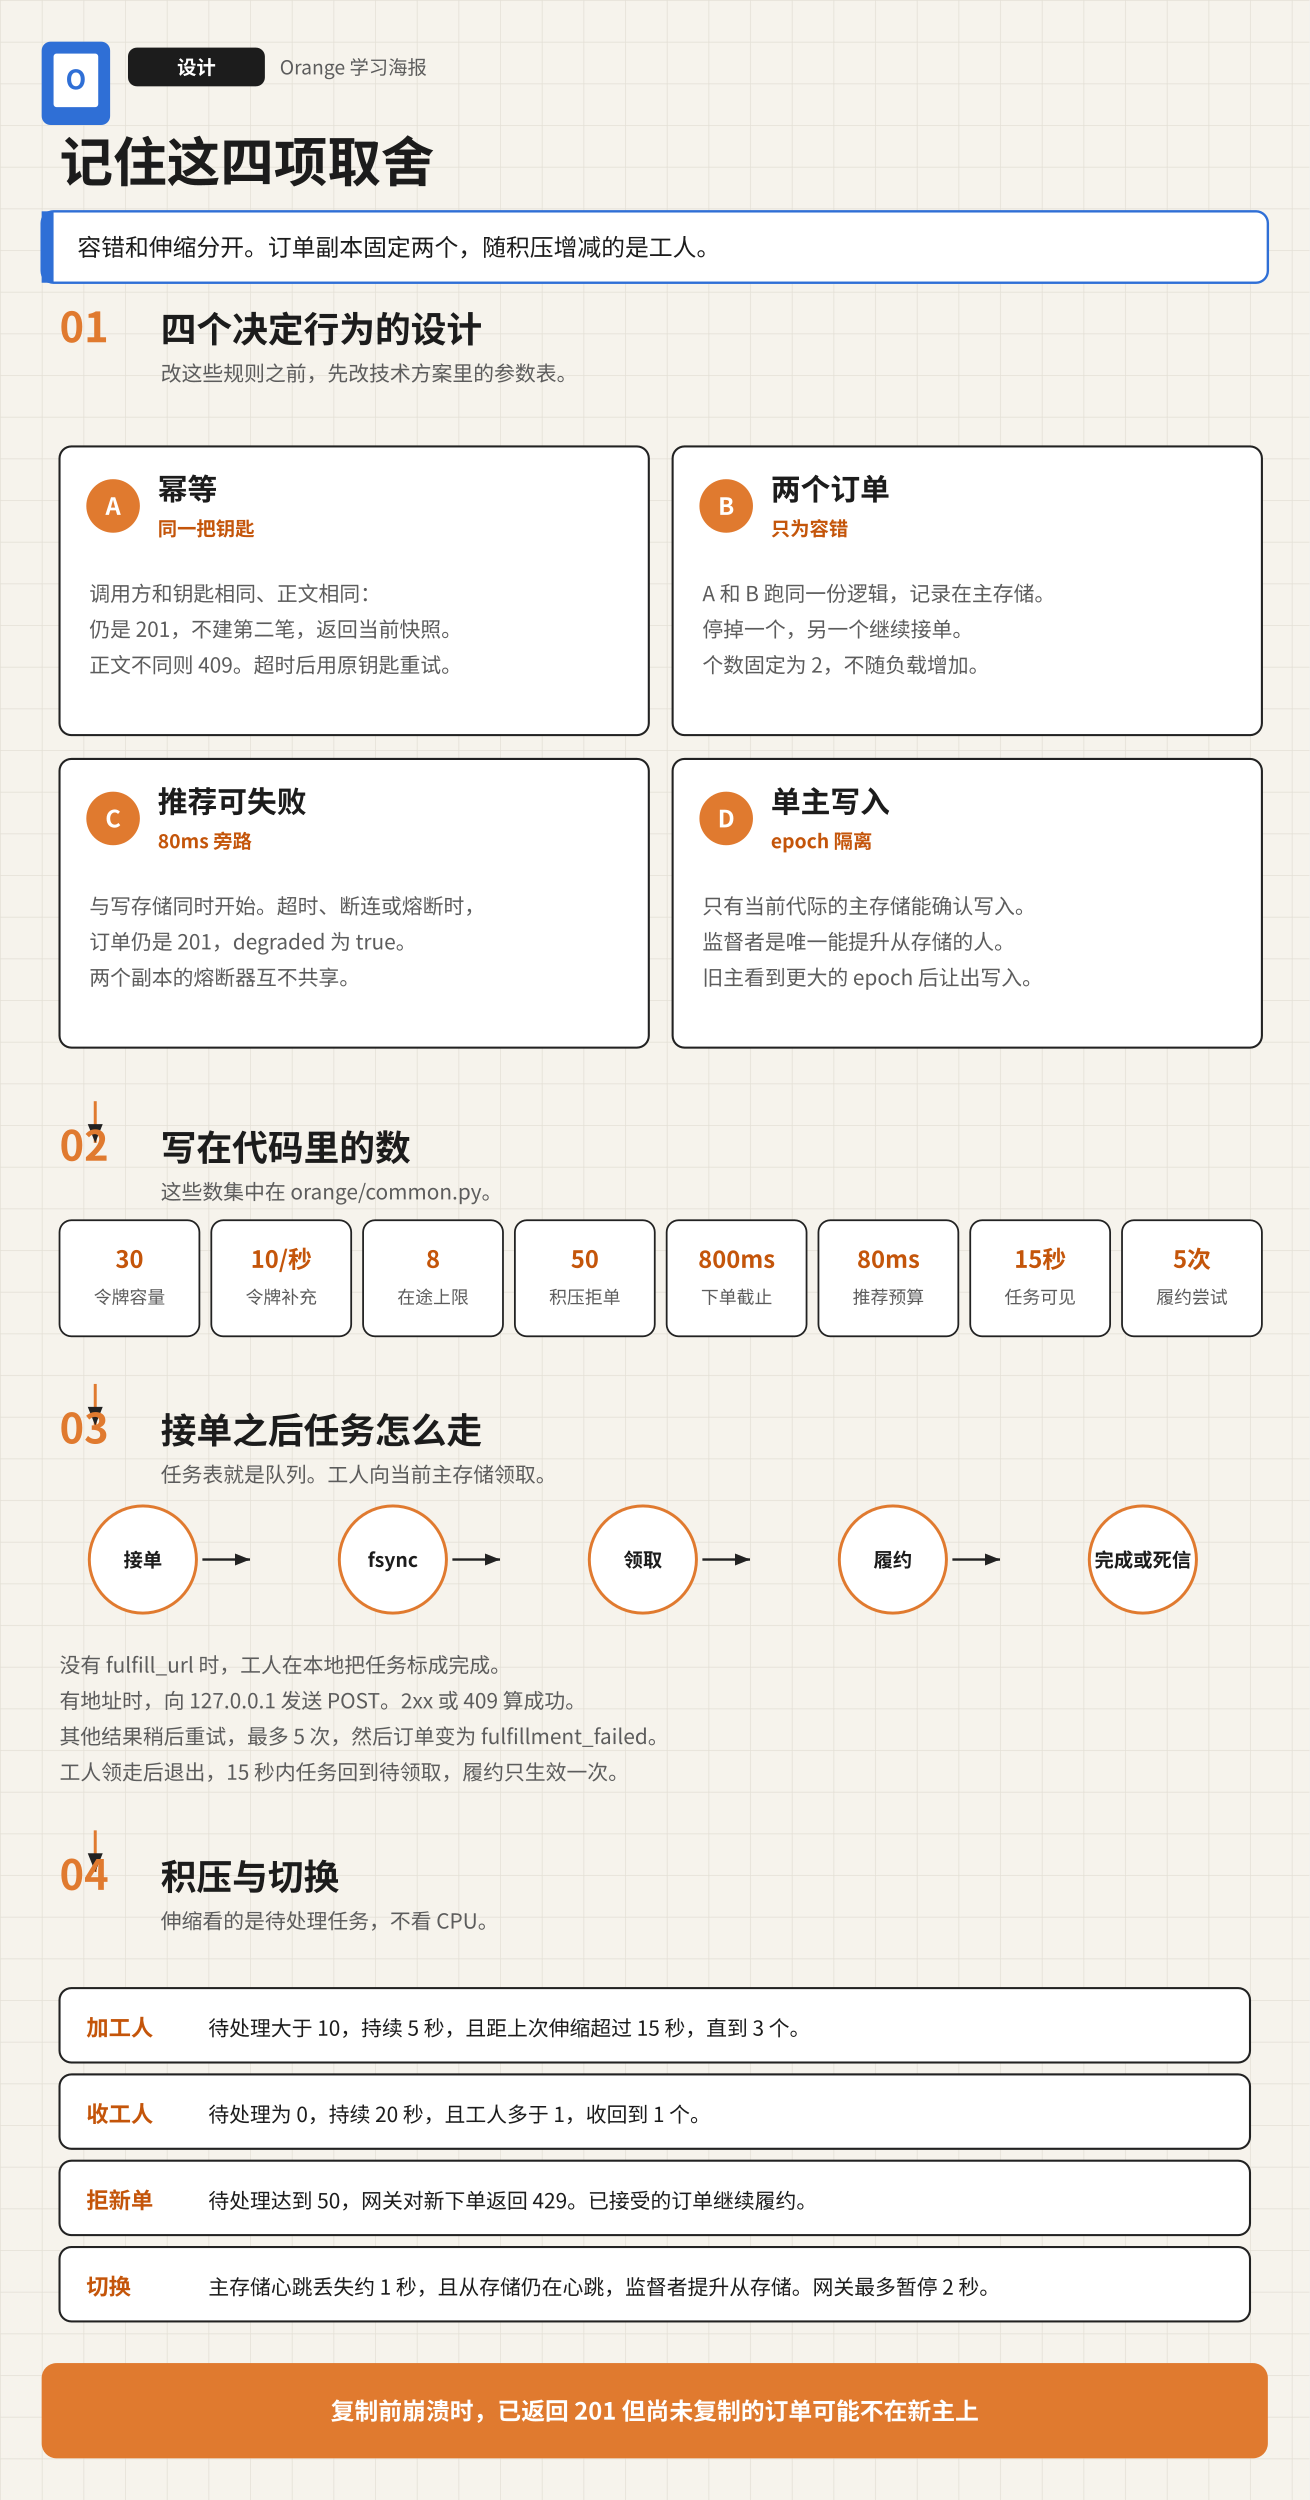
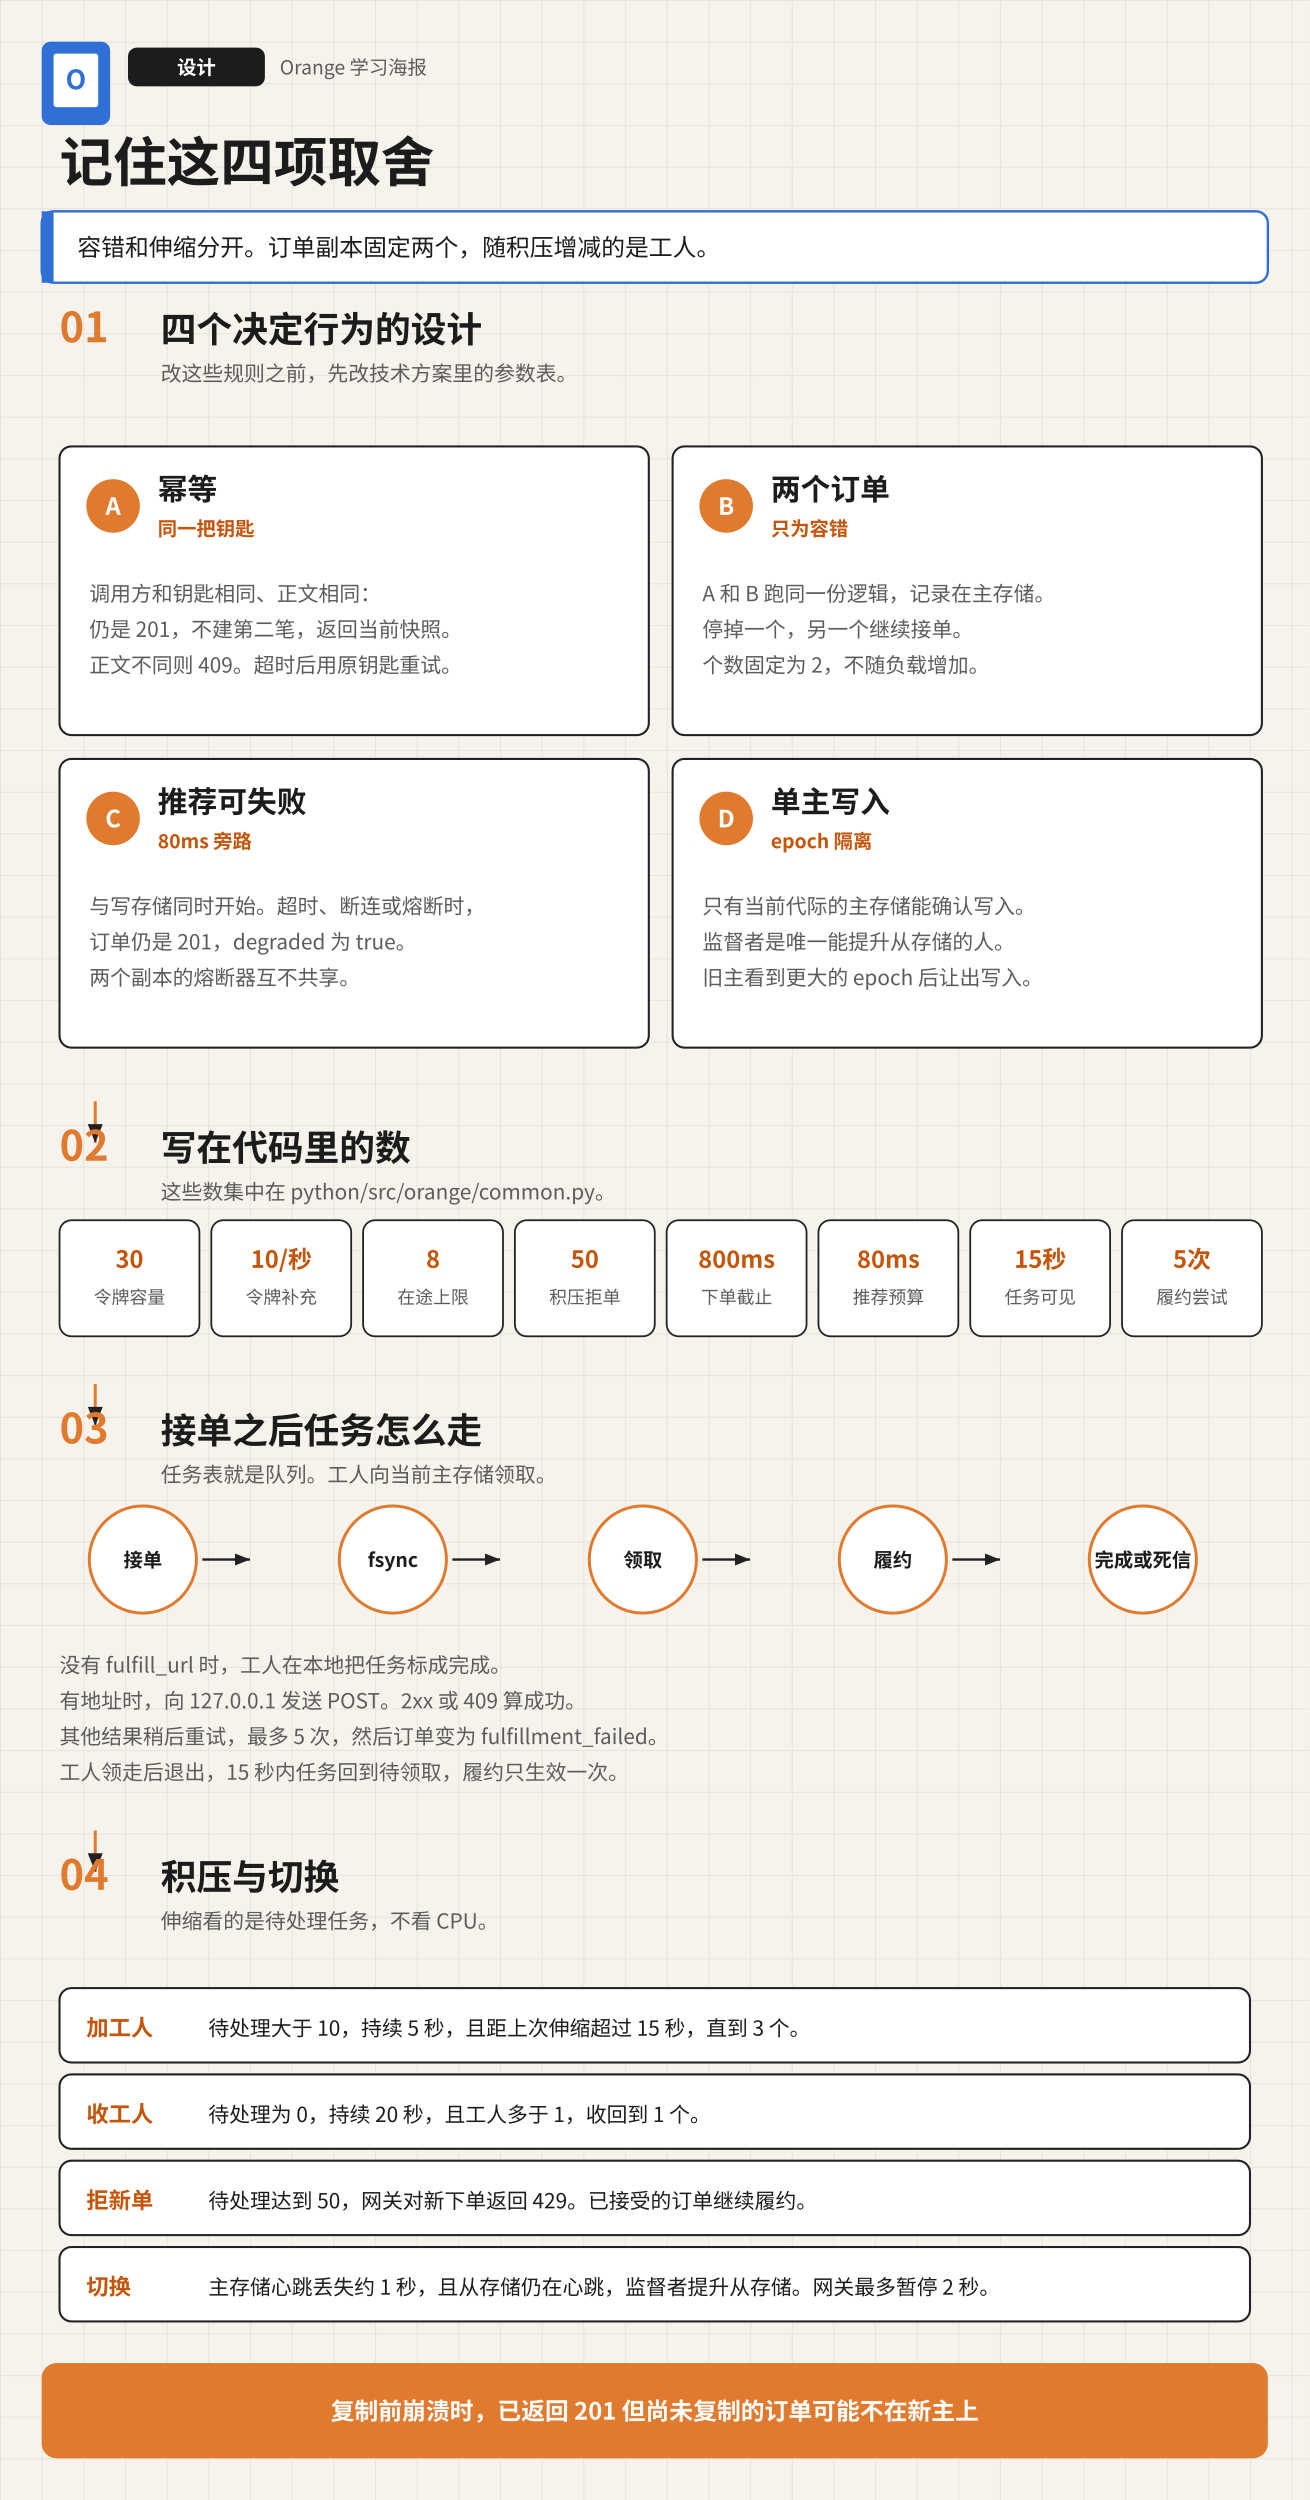
<svg xmlns="http://www.w3.org/2000/svg" viewBox="0 0 880 1680" width="880" height="1680" role="img">
  <defs>
    <pattern id="grid" width="28" height="28" patternUnits="userSpaceOnUse">
      <path d="M 28 0 L 0 0 0 28" fill="none" stroke="#e4e0d6" stroke-width="1" />
    </pattern>
    <marker id="arrow" viewBox="0 0 10 10" refX="9" refY="5" markerWidth="7" markerHeight="7" orient="auto">
      <path d="M 0 1.4 L 9 5 L 0 8.6 z" fill="#222222" />
    </marker>
    <marker id="arrow-muted" viewBox="0 0 10 10" refX="9" refY="5" markerWidth="7" markerHeight="7" orient="auto">
      <path d="M 0 1.4 L 9 5 L 0 8.6 z" fill="#777777" />
    </marker>
  </defs>
  <rect width="880" height="1680" fill="#f6f3ec" />
  <rect width="880" height="1680" fill="url(#grid)" />
  <rect x="28" y="28" width="46" height="56" rx="6" fill="#2f6fd6" />
  <rect x="36" y="36" width="30" height="36" rx="2" fill="#ffffff" />
  <text x="51" y="60" font-size="18" fill="#2f6fd6" text-anchor="middle" font-weight="700" font-family="Noto Sans CJK SC, Noto Sans CJK JP, sans-serif">O</text>
  <rect x="86" y="32" width="92" height="26" rx="6" fill="#1c1c1c" />
  <text x="132" y="50" font-size="13" fill="#ffffff" text-anchor="middle" font-weight="600" font-family="Noto Sans CJK SC, Noto Sans CJK JP, sans-serif">设计</text>
  <text x="188" y="50" font-size="13" fill="#5c5c5c" text-anchor="start" font-weight="500" font-family="Noto Sans CJK SC, Noto Sans CJK JP, sans-serif">Orange 学习海报</text>
  <text x="40" y="122" font-size="36" fill="#1c1c1c" text-anchor="start" font-weight="700" font-family="Noto Sans CJK SC, Noto Sans CJK JP, sans-serif">记住这四项取舍</text>
  <rect x="28" y="142" width="824" height="48" rx="8" fill="#ffffff" stroke="#2f6fd6" stroke-width="1.6" />
  <rect x="28" y="142" width="8" height="48" fill="#2f6fd6" />
  <text x="52" y="172" font-size="16" fill="#1c1c1c" text-anchor="start" font-weight="500" font-family="Noto Sans CJK SC, Noto Sans CJK JP, sans-serif">容错和伸缩分开。订单副本固定两个，随积压增减的是工人。</text>
  <text x="40" y="230" font-size="28" fill="#e07a2f" text-anchor="start" font-weight="700" font-family="Noto Sans CJK SC, Noto Sans CJK JP, sans-serif">01</text>
  <text x="108" y="230" font-size="24" fill="#1c1c1c" text-anchor="start" font-weight="700" font-family="Noto Sans CJK SC, Noto Sans CJK JP, sans-serif">四个决定行为的设计</text>
  <text x="108" y="256" font-size="14" fill="#5c5c5c" text-anchor="start" font-weight="400" font-family="Noto Sans CJK SC, Noto Sans CJK JP, sans-serif">改这些规则之前，先改技术方案里的参数表。</text>
  <rect x="40" y="300" width="396" height="194" rx="8" fill="#ffffff" stroke="#222222" stroke-width="1.4" />
  <circle cx="76" cy="340" r="18" fill="#e07a2f" />
  <text x="76" y="346" font-size="16" fill="#fff" text-anchor="middle" font-weight="700" font-family="Noto Sans CJK SC, Noto Sans CJK JP, sans-serif">A</text>
  <text x="106" y="336" font-size="20" fill="#1c1c1c" text-anchor="start" font-weight="700" font-family="Noto Sans CJK SC, Noto Sans CJK JP, sans-serif">幂等</text>
  <text x="106" y="360" font-size="13" fill="#c4550a" text-anchor="start" font-weight="600" font-family="Noto Sans CJK SC, Noto Sans CJK JP, sans-serif">同一把钥匙</text>
  <text x="60" y="404" font-size="14" fill="#5c5c5c" text-anchor="start" font-weight="400" font-family="Noto Sans CJK SC, Noto Sans CJK JP, sans-serif">调用方和钥匙相同、正文相同：</text>
  <text x="60" y="428" font-size="14" fill="#5c5c5c" text-anchor="start" font-weight="400" font-family="Noto Sans CJK SC, Noto Sans CJK JP, sans-serif">仍是 201，不建第二笔，返回当前快照。</text>
  <text x="60" y="452" font-size="14" fill="#5c5c5c" text-anchor="start" font-weight="400" font-family="Noto Sans CJK SC, Noto Sans CJK JP, sans-serif">正文不同则 409。超时后用原钥匙重试。</text>
  <rect x="452" y="300" width="396" height="194" rx="8" fill="#ffffff" stroke="#222222" stroke-width="1.4" />
  <circle cx="488" cy="340" r="18" fill="#e07a2f" />
  <text x="488" y="346" font-size="16" fill="#fff" text-anchor="middle" font-weight="700" font-family="Noto Sans CJK SC, Noto Sans CJK JP, sans-serif">B</text>
  <text x="518" y="336" font-size="20" fill="#1c1c1c" text-anchor="start" font-weight="700" font-family="Noto Sans CJK SC, Noto Sans CJK JP, sans-serif">两个订单</text>
  <text x="518" y="360" font-size="13" fill="#c4550a" text-anchor="start" font-weight="600" font-family="Noto Sans CJK SC, Noto Sans CJK JP, sans-serif">只为容错</text>
  <text x="472" y="404" font-size="14" fill="#5c5c5c" text-anchor="start" font-weight="400" font-family="Noto Sans CJK SC, Noto Sans CJK JP, sans-serif">A 和 B 跑同一份逻辑，记录在主存储。</text>
  <text x="472" y="428" font-size="14" fill="#5c5c5c" text-anchor="start" font-weight="400" font-family="Noto Sans CJK SC, Noto Sans CJK JP, sans-serif">停掉一个，另一个继续接单。</text>
  <text x="472" y="452" font-size="14" fill="#5c5c5c" text-anchor="start" font-weight="400" font-family="Noto Sans CJK SC, Noto Sans CJK JP, sans-serif">个数固定为 2，不随负载增加。</text>
  <rect x="40" y="510" width="396" height="194" rx="8" fill="#ffffff" stroke="#222222" stroke-width="1.4" />
  <circle cx="76" cy="550" r="18" fill="#e07a2f" />
  <text x="76" y="556" font-size="16" fill="#fff" text-anchor="middle" font-weight="700" font-family="Noto Sans CJK SC, Noto Sans CJK JP, sans-serif">C</text>
  <text x="106" y="546" font-size="20" fill="#1c1c1c" text-anchor="start" font-weight="700" font-family="Noto Sans CJK SC, Noto Sans CJK JP, sans-serif">推荐可失败</text>
  <text x="106" y="570" font-size="13" fill="#c4550a" text-anchor="start" font-weight="600" font-family="Noto Sans CJK SC, Noto Sans CJK JP, sans-serif">80ms 旁路</text>
  <text x="60" y="614" font-size="14" fill="#5c5c5c" text-anchor="start" font-weight="400" font-family="Noto Sans CJK SC, Noto Sans CJK JP, sans-serif">与写存储同时开始。超时、断连或熔断时，</text>
  <text x="60" y="638" font-size="14" fill="#5c5c5c" text-anchor="start" font-weight="400" font-family="Noto Sans CJK SC, Noto Sans CJK JP, sans-serif">订单仍是 201，degraded 为 true。</text>
  <text x="60" y="662" font-size="14" fill="#5c5c5c" text-anchor="start" font-weight="400" font-family="Noto Sans CJK SC, Noto Sans CJK JP, sans-serif">两个副本的熔断器互不共享。</text>
  <rect x="452" y="510" width="396" height="194" rx="8" fill="#ffffff" stroke="#222222" stroke-width="1.4" />
  <circle cx="488" cy="550" r="18" fill="#e07a2f" />
  <text x="488" y="556" font-size="16" fill="#fff" text-anchor="middle" font-weight="700" font-family="Noto Sans CJK SC, Noto Sans CJK JP, sans-serif">D</text>
  <text x="518" y="546" font-size="20" fill="#1c1c1c" text-anchor="start" font-weight="700" font-family="Noto Sans CJK SC, Noto Sans CJK JP, sans-serif">单主写入</text>
  <text x="518" y="570" font-size="13" fill="#c4550a" text-anchor="start" font-weight="600" font-family="Noto Sans CJK SC, Noto Sans CJK JP, sans-serif">epoch 隔离</text>
  <text x="472" y="614" font-size="14" fill="#5c5c5c" text-anchor="start" font-weight="400" font-family="Noto Sans CJK SC, Noto Sans CJK JP, sans-serif">只有当前代际的主存储能确认写入。</text>
  <text x="472" y="638" font-size="14" fill="#5c5c5c" text-anchor="start" font-weight="400" font-family="Noto Sans CJK SC, Noto Sans CJK JP, sans-serif">监督者是唯一能提升从存储的人。</text>
  <text x="472" y="662" font-size="14" fill="#5c5c5c" text-anchor="start" font-weight="400" font-family="Noto Sans CJK SC, Noto Sans CJK JP, sans-serif">旧主看到更大的 epoch 后让出写入。</text>
  <line x1="64" y1="740" x2="64" y2="768" stroke="#e07a2f" stroke-width="2" marker-end="url(#arrow)" />
  <text x="40" y="780" font-size="28" fill="#e07a2f" text-anchor="start" font-weight="700" font-family="Noto Sans CJK SC, Noto Sans CJK JP, sans-serif">02</text>
  <text x="108" y="780" font-size="24" fill="#1c1c1c" text-anchor="start" font-weight="700" font-family="Noto Sans CJK SC, Noto Sans CJK JP, sans-serif">写在代码里的数</text>
-   <text x="108" y="806" font-size="14" fill="#5c5c5c" text-anchor="start" font-weight="400" font-family="Noto Sans CJK SC, Noto Sans CJK JP, sans-serif">这些数集中在 orange/common.py。</text>
+   <text x="108" y="806" font-size="14" fill="#5c5c5c" text-anchor="start" font-weight="400" font-family="Noto Sans CJK SC, Noto Sans CJK JP, sans-serif">这些数集中在 python/src/orange/common.py。</text>
  <rect x="40" y="820" width="94" height="78" rx="8" fill="#ffffff" stroke="#222222" stroke-width="1.2" />
  <text x="87" y="852" font-size="16" fill="#c4550a" text-anchor="middle" font-weight="700" font-family="Noto Sans CJK SC, Noto Sans CJK JP, sans-serif">30</text>
  <text x="87" y="876" font-size="12" fill="#5c5c5c" text-anchor="middle" font-weight="400" font-family="Noto Sans CJK SC, Noto Sans CJK JP, sans-serif">令牌容量</text>
  <rect x="142" y="820" width="94" height="78" rx="8" fill="#ffffff" stroke="#222222" stroke-width="1.2" />
  <text x="189" y="852" font-size="16" fill="#c4550a" text-anchor="middle" font-weight="700" font-family="Noto Sans CJK SC, Noto Sans CJK JP, sans-serif">10/秒</text>
  <text x="189" y="876" font-size="12" fill="#5c5c5c" text-anchor="middle" font-weight="400" font-family="Noto Sans CJK SC, Noto Sans CJK JP, sans-serif">令牌补充</text>
  <rect x="244" y="820" width="94" height="78" rx="8" fill="#ffffff" stroke="#222222" stroke-width="1.2" />
  <text x="291" y="852" font-size="16" fill="#c4550a" text-anchor="middle" font-weight="700" font-family="Noto Sans CJK SC, Noto Sans CJK JP, sans-serif">8</text>
  <text x="291" y="876" font-size="12" fill="#5c5c5c" text-anchor="middle" font-weight="400" font-family="Noto Sans CJK SC, Noto Sans CJK JP, sans-serif">在途上限</text>
  <rect x="346" y="820" width="94" height="78" rx="8" fill="#ffffff" stroke="#222222" stroke-width="1.2" />
  <text x="393" y="852" font-size="16" fill="#c4550a" text-anchor="middle" font-weight="700" font-family="Noto Sans CJK SC, Noto Sans CJK JP, sans-serif">50</text>
  <text x="393" y="876" font-size="12" fill="#5c5c5c" text-anchor="middle" font-weight="400" font-family="Noto Sans CJK SC, Noto Sans CJK JP, sans-serif">积压拒单</text>
  <rect x="448" y="820" width="94" height="78" rx="8" fill="#ffffff" stroke="#222222" stroke-width="1.2" />
  <text x="495" y="852" font-size="16" fill="#c4550a" text-anchor="middle" font-weight="700" font-family="Noto Sans CJK SC, Noto Sans CJK JP, sans-serif">800ms</text>
  <text x="495" y="876" font-size="12" fill="#5c5c5c" text-anchor="middle" font-weight="400" font-family="Noto Sans CJK SC, Noto Sans CJK JP, sans-serif">下单截止</text>
  <rect x="550" y="820" width="94" height="78" rx="8" fill="#ffffff" stroke="#222222" stroke-width="1.2" />
  <text x="597" y="852" font-size="16" fill="#c4550a" text-anchor="middle" font-weight="700" font-family="Noto Sans CJK SC, Noto Sans CJK JP, sans-serif">80ms</text>
  <text x="597" y="876" font-size="12" fill="#5c5c5c" text-anchor="middle" font-weight="400" font-family="Noto Sans CJK SC, Noto Sans CJK JP, sans-serif">推荐预算</text>
  <rect x="652" y="820" width="94" height="78" rx="8" fill="#ffffff" stroke="#222222" stroke-width="1.2" />
  <text x="699" y="852" font-size="16" fill="#c4550a" text-anchor="middle" font-weight="700" font-family="Noto Sans CJK SC, Noto Sans CJK JP, sans-serif">15秒</text>
  <text x="699" y="876" font-size="12" fill="#5c5c5c" text-anchor="middle" font-weight="400" font-family="Noto Sans CJK SC, Noto Sans CJK JP, sans-serif">任务可见</text>
  <rect x="754" y="820" width="94" height="78" rx="8" fill="#ffffff" stroke="#222222" stroke-width="1.2" />
  <text x="801" y="852" font-size="16" fill="#c4550a" text-anchor="middle" font-weight="700" font-family="Noto Sans CJK SC, Noto Sans CJK JP, sans-serif">5次</text>
  <text x="801" y="876" font-size="12" fill="#5c5c5c" text-anchor="middle" font-weight="400" font-family="Noto Sans CJK SC, Noto Sans CJK JP, sans-serif">履约尝试</text>
  <line x1="64" y1="930" x2="64" y2="958" stroke="#e07a2f" stroke-width="2" marker-end="url(#arrow)" />
  <text x="40" y="970" font-size="28" fill="#e07a2f" text-anchor="start" font-weight="700" font-family="Noto Sans CJK SC, Noto Sans CJK JP, sans-serif">03</text>
  <text x="108" y="970" font-size="24" fill="#1c1c1c" text-anchor="start" font-weight="700" font-family="Noto Sans CJK SC, Noto Sans CJK JP, sans-serif">接单之后任务怎么走</text>
  <text x="108" y="996" font-size="14" fill="#5c5c5c" text-anchor="start" font-weight="400" font-family="Noto Sans CJK SC, Noto Sans CJK JP, sans-serif">任务表就是队列。工人向当前主存储领取。</text>
  <circle cx="96" cy="1048" r="36" fill="#ffffff" stroke="#e07a2f" stroke-width="2" />
  <text x="96" y="1053" font-size="13" fill="#1c1c1c" text-anchor="middle" font-weight="650" font-family="Noto Sans CJK SC, Noto Sans CJK JP, sans-serif">接单</text>
  <line x1="136" y1="1048" x2="168" y2="1048" stroke="#222222" stroke-width="1.6" marker-end="url(#arrow)" />
  <circle cx="264" cy="1048" r="36" fill="#ffffff" stroke="#e07a2f" stroke-width="2" />
  <text x="264" y="1053" font-size="13" fill="#1c1c1c" text-anchor="middle" font-weight="650" font-family="Noto Sans CJK SC, Noto Sans CJK JP, sans-serif">fsync</text>
  <line x1="304" y1="1048" x2="336" y2="1048" stroke="#222222" stroke-width="1.6" marker-end="url(#arrow)" />
  <circle cx="432" cy="1048" r="36" fill="#ffffff" stroke="#e07a2f" stroke-width="2" />
  <text x="432" y="1053" font-size="13" fill="#1c1c1c" text-anchor="middle" font-weight="650" font-family="Noto Sans CJK SC, Noto Sans CJK JP, sans-serif">领取</text>
  <line x1="472" y1="1048" x2="504" y2="1048" stroke="#222222" stroke-width="1.6" marker-end="url(#arrow)" />
  <circle cx="600" cy="1048" r="36" fill="#ffffff" stroke="#e07a2f" stroke-width="2" />
  <text x="600" y="1053" font-size="13" fill="#1c1c1c" text-anchor="middle" font-weight="650" font-family="Noto Sans CJK SC, Noto Sans CJK JP, sans-serif">履约</text>
  <line x1="640" y1="1048" x2="672" y2="1048" stroke="#222222" stroke-width="1.6" marker-end="url(#arrow)" />
  <circle cx="768" cy="1048" r="36" fill="#ffffff" stroke="#e07a2f" stroke-width="2" />
  <text x="768" y="1053" font-size="13" fill="#1c1c1c" text-anchor="middle" font-weight="650" font-family="Noto Sans CJK SC, Noto Sans CJK JP, sans-serif">完成或死信</text>
  <text x="40" y="1124" font-size="14" fill="#5c5c5c" text-anchor="start" font-weight="400" font-family="Noto Sans CJK SC, Noto Sans CJK JP, sans-serif">没有 fulfill_url 时，工人在本地把任务标成完成。</text>
  <text x="40" y="1148" font-size="14" fill="#5c5c5c" text-anchor="start" font-weight="400" font-family="Noto Sans CJK SC, Noto Sans CJK JP, sans-serif">有地址时，向 127.0.0.1 发送 POST。2xx 或 409 算成功。</text>
  <text x="40" y="1172" font-size="14" fill="#5c5c5c" text-anchor="start" font-weight="400" font-family="Noto Sans CJK SC, Noto Sans CJK JP, sans-serif">其他结果稍后重试，最多 5 次，然后订单变为 fulfillment_failed。</text>
  <text x="40" y="1196" font-size="14" fill="#5c5c5c" text-anchor="start" font-weight="400" font-family="Noto Sans CJK SC, Noto Sans CJK JP, sans-serif">工人领走后退出，15 秒内任务回到待领取，履约只生效一次。</text>
  <line x1="64" y1="1230" x2="64" y2="1258" stroke="#e07a2f" stroke-width="2" marker-end="url(#arrow)" />
  <text x="40" y="1270" font-size="28" fill="#e07a2f" text-anchor="start" font-weight="700" font-family="Noto Sans CJK SC, Noto Sans CJK JP, sans-serif">04</text>
  <text x="108" y="1270" font-size="24" fill="#1c1c1c" text-anchor="start" font-weight="700" font-family="Noto Sans CJK SC, Noto Sans CJK JP, sans-serif">积压与切换</text>
  <text x="108" y="1296" font-size="14" fill="#5c5c5c" text-anchor="start" font-weight="400" font-family="Noto Sans CJK SC, Noto Sans CJK JP, sans-serif">伸缩看的是待处理任务，不看 CPU。</text>
  <rect x="40" y="1336" width="800" height="50" rx="8" fill="#ffffff" stroke="#222222" stroke-width="1.4" />
  <text x="58" y="1368" font-size="15" fill="#c4550a" text-anchor="start" font-weight="700" font-family="Noto Sans CJK SC, Noto Sans CJK JP, sans-serif">加工人</text>
  <text x="140" y="1368" font-size="14" fill="#1c1c1c" text-anchor="start" font-weight="400" font-family="Noto Sans CJK SC, Noto Sans CJK JP, sans-serif">待处理大于 10，持续 5 秒，且距上次伸缩超过 15 秒，直到 3 个。</text>
  <rect x="40" y="1394" width="800" height="50" rx="8" fill="#ffffff" stroke="#222222" stroke-width="1.4" />
  <text x="58" y="1426" font-size="15" fill="#c4550a" text-anchor="start" font-weight="700" font-family="Noto Sans CJK SC, Noto Sans CJK JP, sans-serif">收工人</text>
  <text x="140" y="1426" font-size="14" fill="#1c1c1c" text-anchor="start" font-weight="400" font-family="Noto Sans CJK SC, Noto Sans CJK JP, sans-serif">待处理为 0，持续 20 秒，且工人多于 1，收回到 1 个。</text>
  <rect x="40" y="1452" width="800" height="50" rx="8" fill="#ffffff" stroke="#222222" stroke-width="1.4" />
  <text x="58" y="1484" font-size="15" fill="#c4550a" text-anchor="start" font-weight="700" font-family="Noto Sans CJK SC, Noto Sans CJK JP, sans-serif">拒新单</text>
  <text x="140" y="1484" font-size="14" fill="#1c1c1c" text-anchor="start" font-weight="400" font-family="Noto Sans CJK SC, Noto Sans CJK JP, sans-serif">待处理达到 50，网关对新下单返回 429。已接受的订单继续履约。</text>
  <rect x="40" y="1510" width="800" height="50" rx="8" fill="#ffffff" stroke="#222222" stroke-width="1.4" />
  <text x="58" y="1542" font-size="15" fill="#c4550a" text-anchor="start" font-weight="700" font-family="Noto Sans CJK SC, Noto Sans CJK JP, sans-serif">切换</text>
  <text x="140" y="1542" font-size="14" fill="#1c1c1c" text-anchor="start" font-weight="400" font-family="Noto Sans CJK SC, Noto Sans CJK JP, sans-serif">主存储心跳丢失约 1 秒，且从存储仍在心跳，监督者提升从存储。网关最多暂停 2 秒。</text>
  <rect x="28" y="1588" width="824" height="64" rx="10" fill="#e07a2f" />
  <text x="440" y="1626" font-size="16" fill="#ffffff" text-anchor="middle" font-weight="600" font-family="Noto Sans CJK SC, Noto Sans CJK JP, sans-serif">复制前崩溃时，已返回 201 但尚未复制的订单可能不在新主上</text>
</svg>
